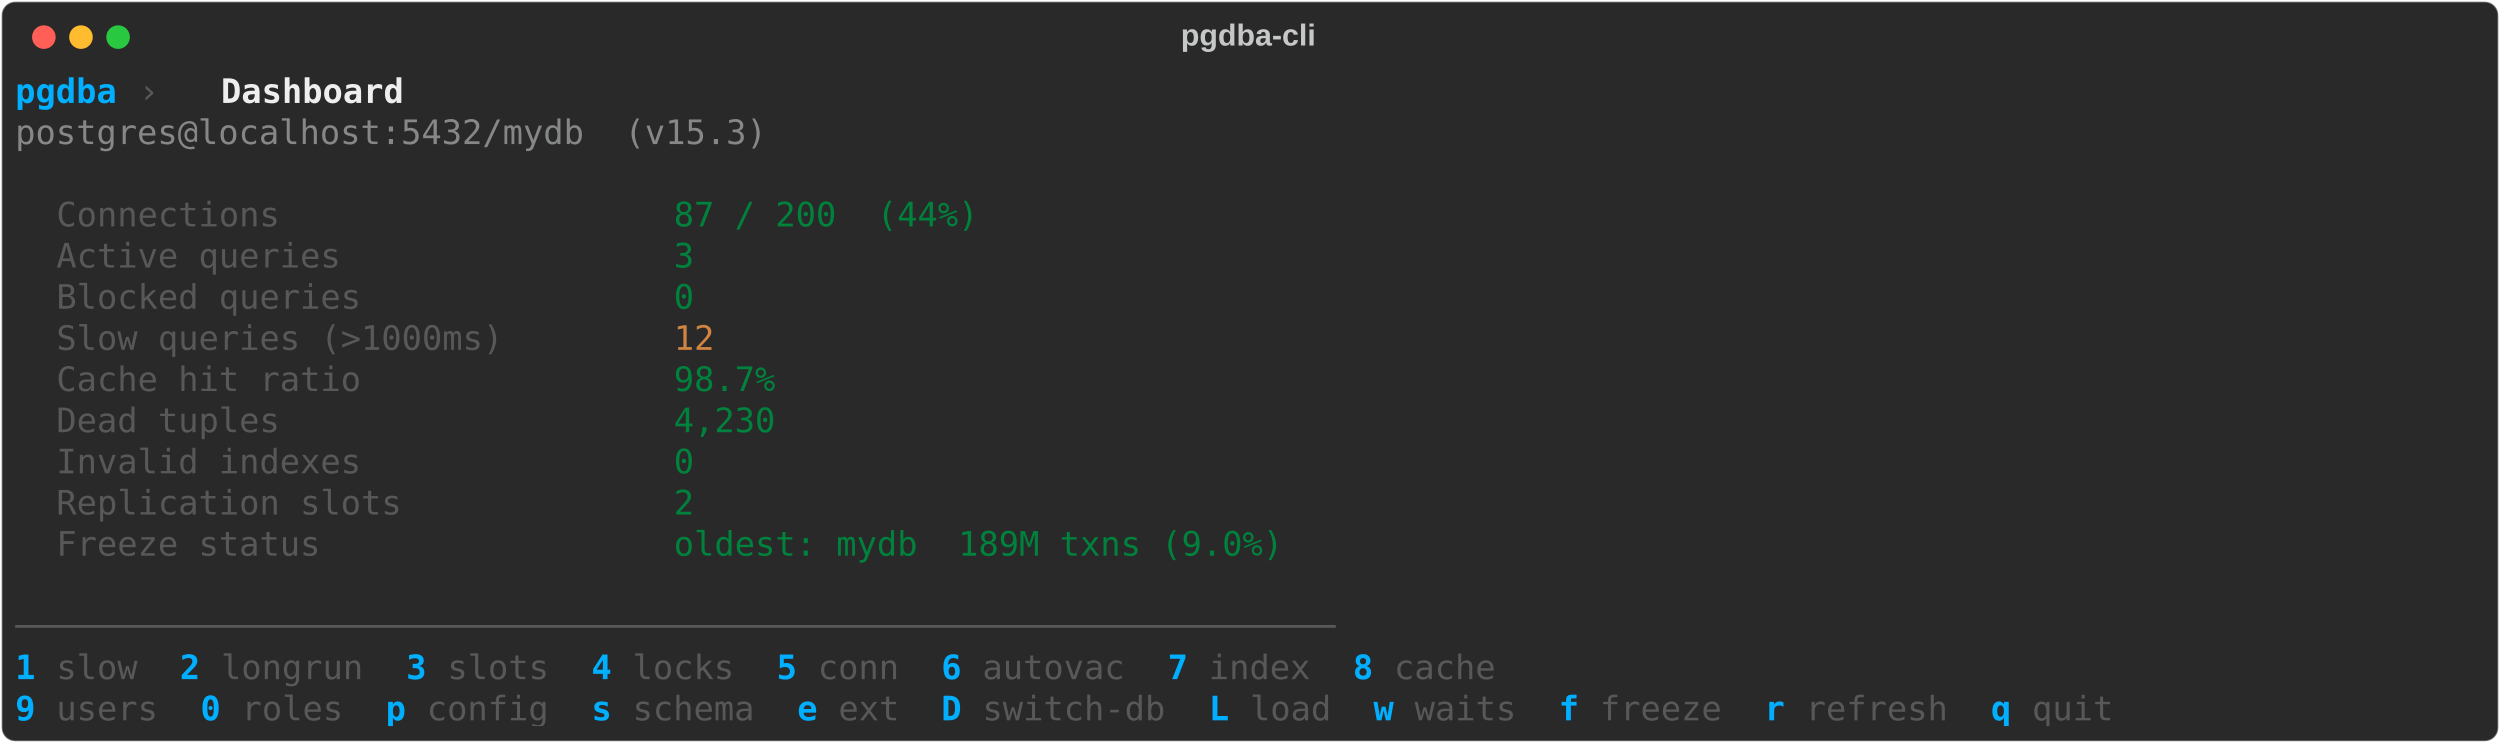
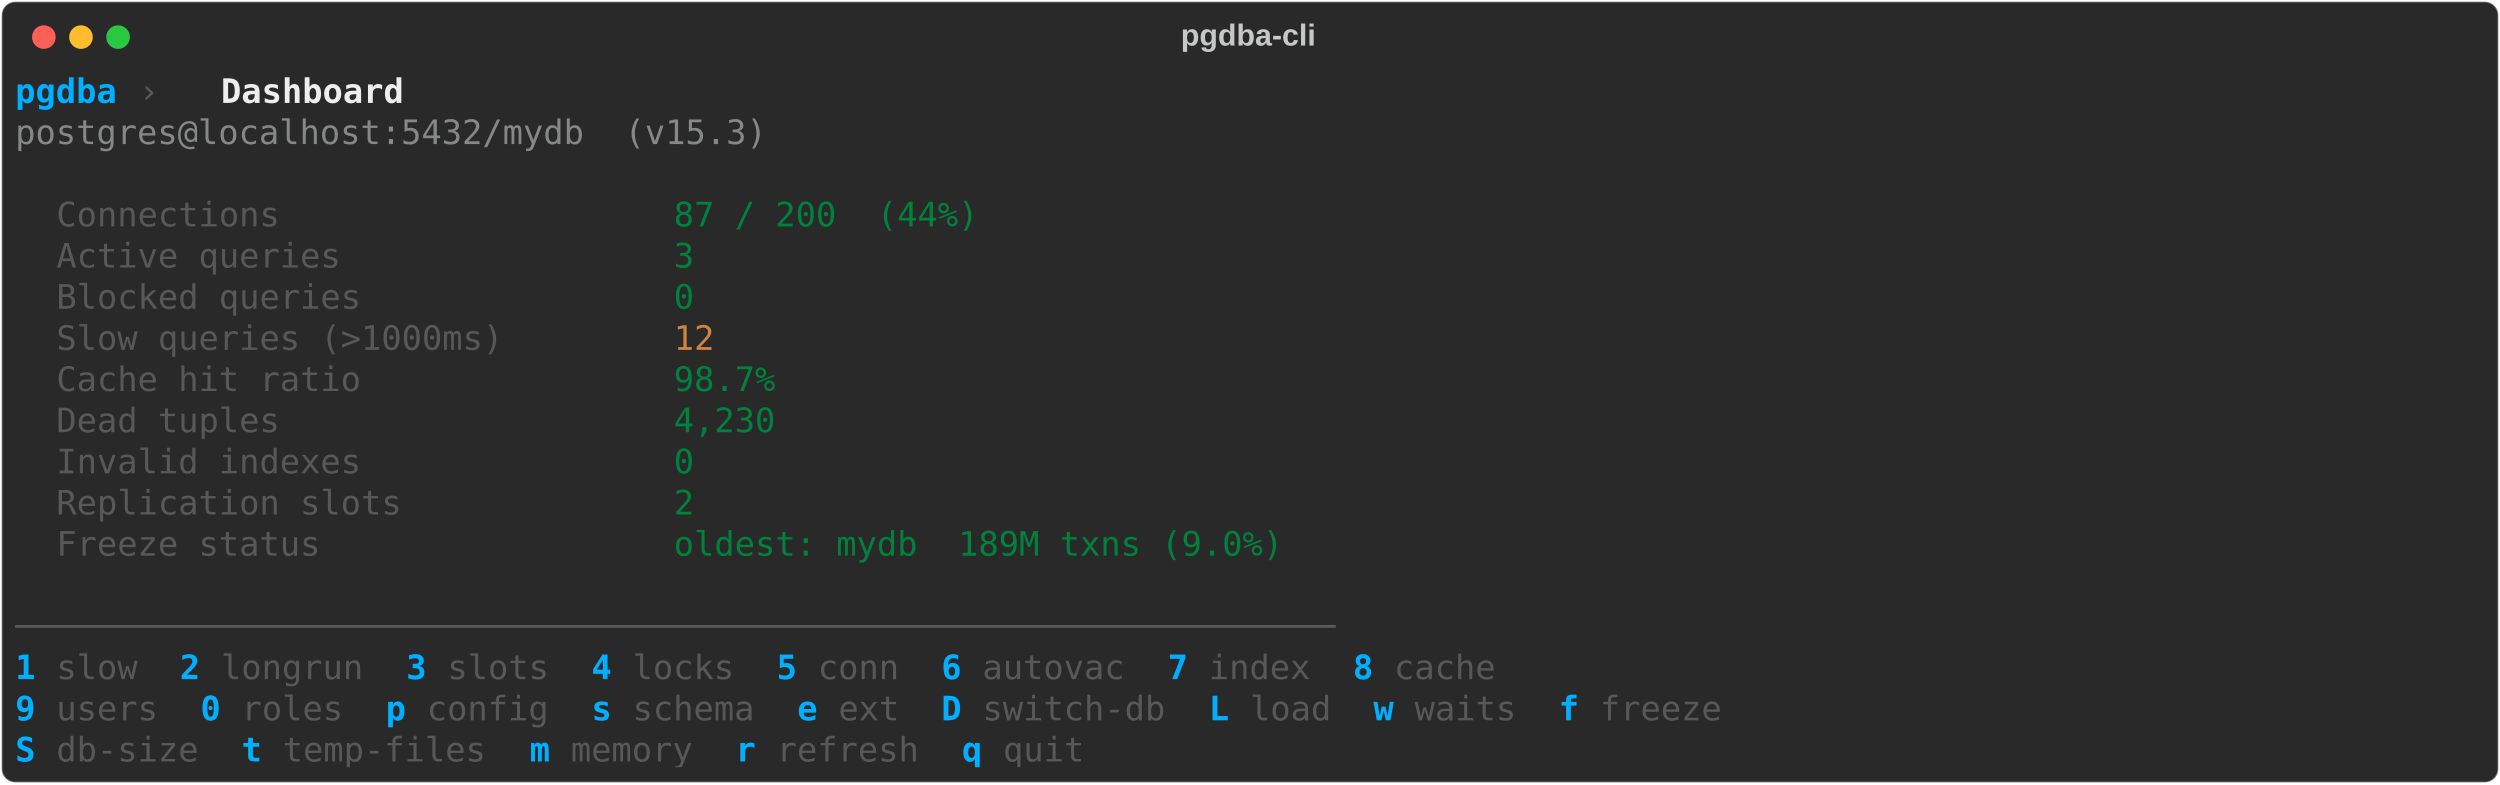
- <svg xmlns="http://www.w3.org/2000/svg" class="rich-terminal" viewBox="0 0 1482 440.4">
+ <svg xmlns="http://www.w3.org/2000/svg" class="rich-terminal" viewBox="0 0 1482 464.8">
  <style>

    @font-face {
        font-family: "Fira Code";
        src: local("FiraCode-Regular"),
                url("https://cdnjs.cloudflare.com/ajax/libs/firacode/6.2.0/woff2/FiraCode-Regular.woff2") format("woff2"),
                url("https://cdnjs.cloudflare.com/ajax/libs/firacode/6.2.0/woff/FiraCode-Regular.woff") format("woff");
        font-style: normal;
        font-weight: 400;
    }
    @font-face {
        font-family: "Fira Code";
        src: local("FiraCode-Bold"),
                url("https://cdnjs.cloudflare.com/ajax/libs/firacode/6.2.0/woff2/FiraCode-Bold.woff2") format("woff2"),
                url("https://cdnjs.cloudflare.com/ajax/libs/firacode/6.2.0/woff/FiraCode-Bold.woff") format("woff");
        font-style: bold;
        font-weight: 700;
    }

-     .terminal-1505413928-matrix {
+     .terminal-2795345714-matrix {
        font-family: Fira Code, monospace;
        font-size: 20px;
        line-height: 24.4px;
        font-variant-east-asian: full-width;
    }

-     .terminal-1505413928-title {
+     .terminal-2795345714-title {
        font-size: 18px;
        font-weight: bold;
        font-family: arial;
    }

-     .terminal-1505413928-r1 { fill: #00afff;font-weight: bold }
- .terminal-1505413928-r2 { fill: #c5c8c6 }
- .terminal-1505413928-r3 { fill: #585858 }
- .terminal-1505413928-r4 { fill: #eeeeee;font-weight: bold }
- .terminal-1505413928-r5 { fill: #868887 }
- .terminal-1505413928-r6 { fill: #00823d }
- .terminal-1505413928-r7 { fill: #d08442 }
+     .terminal-2795345714-r1 { fill: #00afff;font-weight: bold }
+ .terminal-2795345714-r2 { fill: #c5c8c6 }
+ .terminal-2795345714-r3 { fill: #585858 }
+ .terminal-2795345714-r4 { fill: #eeeeee;font-weight: bold }
+ .terminal-2795345714-r5 { fill: #868887 }
+ .terminal-2795345714-r6 { fill: #00823d }
+ .terminal-2795345714-r7 { fill: #d08442 }
    </style>
  <defs>
-     <clipPath id="terminal-1505413928-clip-terminal">
-       <rect x="0" y="0" width="1463.0" height="389.4" />
-     </clipPath>
-     <clipPath id="terminal-1505413928-line-0">
+     <clipPath id="terminal-2795345714-clip-terminal">
+       <rect x="0" y="0" width="1463.0" height="413.8" />
+     </clipPath>
+     <clipPath id="terminal-2795345714-line-0">
      <rect x="0" y="1.5" width="1464" height="24.65" />
    </clipPath>
-     <clipPath id="terminal-1505413928-line-1">
+     <clipPath id="terminal-2795345714-line-1">
      <rect x="0" y="25.9" width="1464" height="24.65" />
    </clipPath>
-     <clipPath id="terminal-1505413928-line-2">
+     <clipPath id="terminal-2795345714-line-2">
      <rect x="0" y="50.3" width="1464" height="24.65" />
    </clipPath>
-     <clipPath id="terminal-1505413928-line-3">
+     <clipPath id="terminal-2795345714-line-3">
      <rect x="0" y="74.7" width="1464" height="24.65" />
    </clipPath>
-     <clipPath id="terminal-1505413928-line-4">
+     <clipPath id="terminal-2795345714-line-4">
      <rect x="0" y="99.1" width="1464" height="24.65" />
    </clipPath>
-     <clipPath id="terminal-1505413928-line-5">
+     <clipPath id="terminal-2795345714-line-5">
      <rect x="0" y="123.5" width="1464" height="24.65" />
    </clipPath>
-     <clipPath id="terminal-1505413928-line-6">
+     <clipPath id="terminal-2795345714-line-6">
      <rect x="0" y="147.9" width="1464" height="24.65" />
    </clipPath>
-     <clipPath id="terminal-1505413928-line-7">
+     <clipPath id="terminal-2795345714-line-7">
      <rect x="0" y="172.3" width="1464" height="24.65" />
    </clipPath>
-     <clipPath id="terminal-1505413928-line-8">
+     <clipPath id="terminal-2795345714-line-8">
      <rect x="0" y="196.7" width="1464" height="24.65" />
    </clipPath>
-     <clipPath id="terminal-1505413928-line-9">
+     <clipPath id="terminal-2795345714-line-9">
      <rect x="0" y="221.1" width="1464" height="24.65" />
    </clipPath>
-     <clipPath id="terminal-1505413928-line-10">
+     <clipPath id="terminal-2795345714-line-10">
      <rect x="0" y="245.5" width="1464" height="24.65" />
    </clipPath>
-     <clipPath id="terminal-1505413928-line-11">
+     <clipPath id="terminal-2795345714-line-11">
      <rect x="0" y="269.9" width="1464" height="24.65" />
    </clipPath>
-     <clipPath id="terminal-1505413928-line-12">
+     <clipPath id="terminal-2795345714-line-12">
      <rect x="0" y="294.3" width="1464" height="24.65" />
    </clipPath>
-     <clipPath id="terminal-1505413928-line-13">
+     <clipPath id="terminal-2795345714-line-13">
      <rect x="0" y="318.7" width="1464" height="24.65" />
    </clipPath>
-     <clipPath id="terminal-1505413928-line-14">
+     <clipPath id="terminal-2795345714-line-14">
      <rect x="0" y="343.1" width="1464" height="24.65" />
    </clipPath>
+     <clipPath id="terminal-2795345714-line-15">
+       <rect x="0" y="367.5" width="1464" height="24.65" />
+     </clipPath>
  </defs>
-   <rect fill="#292929" stroke="rgba(255,255,255,0.35)" stroke-width="1" x="1" y="1" width="1480" height="438.4" rx="8" />
-   <text class="terminal-1505413928-title" fill="#c5c8c6" text-anchor="middle" x="740" y="27">pgdba-cli</text>
+   <rect fill="#292929" stroke="rgba(255,255,255,0.35)" stroke-width="1" x="1" y="1" width="1480" height="462.8" rx="8" />
+   <text class="terminal-2795345714-title" fill="#c5c8c6" text-anchor="middle" x="740" y="27">pgdba-cli</text>
  <g transform="translate(26,22)">
    <circle cx="0" cy="0" r="7" fill="#ff5f57" />
    <circle cx="22" cy="0" r="7" fill="#febc2e" />
    <circle cx="44" cy="0" r="7" fill="#28c840" />
  </g>
-   <g transform="translate(9, 41)" clip-path="url(#terminal-1505413928-clip-terminal)">
-     <g class="terminal-1505413928-matrix">
-       <text class="terminal-1505413928-r1" x="0" y="20" textLength="61" clip-path="url(#terminal-1505413928-line-0)">pgdba</text>
-       <text class="terminal-1505413928-r3" x="73.2" y="20" textLength="36.6" clip-path="url(#terminal-1505413928-line-0)"> › </text>
-       <text class="terminal-1505413928-r4" x="122" y="20" textLength="109.8" clip-path="url(#terminal-1505413928-line-0)">Dashboard</text>
-       <text class="terminal-1505413928-r2" x="1464" y="20" textLength="12.2" clip-path="url(#terminal-1505413928-line-0)">
- </text>
-       <text class="terminal-1505413928-r5" x="0" y="44.4" textLength="451.4" clip-path="url(#terminal-1505413928-line-1)">postgres@localhost:5432/mydb  (v15.3)</text>
-       <text class="terminal-1505413928-r2" x="1464" y="44.4" textLength="12.2" clip-path="url(#terminal-1505413928-line-1)">
- </text>
-       <text class="terminal-1505413928-r2" x="1464" y="68.8" textLength="12.2" clip-path="url(#terminal-1505413928-line-2)">
- </text>
-       <text class="terminal-1505413928-r3" x="24.4" y="93.2" textLength="341.6" clip-path="url(#terminal-1505413928-line-3)">Connections                 </text>
-       <text class="terminal-1505413928-r6" x="390.4" y="93.2" textLength="183" clip-path="url(#terminal-1505413928-line-3)">87 / 200  (44%)</text>
-       <text class="terminal-1505413928-r2" x="1464" y="93.2" textLength="12.2" clip-path="url(#terminal-1505413928-line-3)">
- </text>
-       <text class="terminal-1505413928-r3" x="24.4" y="117.6" textLength="341.6" clip-path="url(#terminal-1505413928-line-4)">Active queries              </text>
-       <text class="terminal-1505413928-r6" x="390.4" y="117.6" textLength="12.2" clip-path="url(#terminal-1505413928-line-4)">3</text>
-       <text class="terminal-1505413928-r2" x="1464" y="117.6" textLength="12.2" clip-path="url(#terminal-1505413928-line-4)">
- </text>
-       <text class="terminal-1505413928-r3" x="24.4" y="142" textLength="341.6" clip-path="url(#terminal-1505413928-line-5)">Blocked queries             </text>
-       <text class="terminal-1505413928-r6" x="390.4" y="142" textLength="12.2" clip-path="url(#terminal-1505413928-line-5)">0</text>
-       <text class="terminal-1505413928-r2" x="1464" y="142" textLength="12.2" clip-path="url(#terminal-1505413928-line-5)">
- </text>
-       <text class="terminal-1505413928-r3" x="24.4" y="166.4" textLength="341.6" clip-path="url(#terminal-1505413928-line-6)">Slow queries (&gt;1000ms)      </text>
-       <text class="terminal-1505413928-r7" x="390.4" y="166.4" textLength="24.4" clip-path="url(#terminal-1505413928-line-6)">12</text>
-       <text class="terminal-1505413928-r2" x="1464" y="166.4" textLength="12.2" clip-path="url(#terminal-1505413928-line-6)">
- </text>
-       <text class="terminal-1505413928-r3" x="24.4" y="190.8" textLength="341.6" clip-path="url(#terminal-1505413928-line-7)">Cache hit ratio             </text>
-       <text class="terminal-1505413928-r6" x="390.4" y="190.8" textLength="61" clip-path="url(#terminal-1505413928-line-7)">98.7%</text>
-       <text class="terminal-1505413928-r2" x="1464" y="190.8" textLength="12.2" clip-path="url(#terminal-1505413928-line-7)">
- </text>
-       <text class="terminal-1505413928-r3" x="24.4" y="215.2" textLength="341.6" clip-path="url(#terminal-1505413928-line-8)">Dead tuples                 </text>
-       <text class="terminal-1505413928-r6" x="390.4" y="215.2" textLength="61" clip-path="url(#terminal-1505413928-line-8)">4,230</text>
-       <text class="terminal-1505413928-r2" x="1464" y="215.2" textLength="12.2" clip-path="url(#terminal-1505413928-line-8)">
- </text>
-       <text class="terminal-1505413928-r3" x="24.4" y="239.6" textLength="341.6" clip-path="url(#terminal-1505413928-line-9)">Invalid indexes             </text>
-       <text class="terminal-1505413928-r6" x="390.4" y="239.6" textLength="12.2" clip-path="url(#terminal-1505413928-line-9)">0</text>
-       <text class="terminal-1505413928-r2" x="1464" y="239.6" textLength="12.2" clip-path="url(#terminal-1505413928-line-9)">
- </text>
-       <text class="terminal-1505413928-r3" x="24.4" y="264" textLength="341.6" clip-path="url(#terminal-1505413928-line-10)">Replication slots           </text>
-       <text class="terminal-1505413928-r6" x="390.4" y="264" textLength="12.2" clip-path="url(#terminal-1505413928-line-10)">2</text>
-       <text class="terminal-1505413928-r2" x="1464" y="264" textLength="12.2" clip-path="url(#terminal-1505413928-line-10)">
- </text>
-       <text class="terminal-1505413928-r3" x="24.4" y="288.4" textLength="341.6" clip-path="url(#terminal-1505413928-line-11)">Freeze status               </text>
-       <text class="terminal-1505413928-r6" x="390.4" y="288.4" textLength="366" clip-path="url(#terminal-1505413928-line-11)">oldest: mydb  189M txns (9.0%)</text>
-       <text class="terminal-1505413928-r2" x="1464" y="288.4" textLength="12.2" clip-path="url(#terminal-1505413928-line-11)">
- </text>
-       <text class="terminal-1505413928-r2" x="1464" y="312.8" textLength="12.2" clip-path="url(#terminal-1505413928-line-12)">
- </text>
-       <text class="terminal-1505413928-r3" x="0" y="337.2" textLength="793" clip-path="url(#terminal-1505413928-line-13)">─────────────────────────────────────────────────────────────────</text>
-       <text class="terminal-1505413928-r2" x="1464" y="337.2" textLength="12.2" clip-path="url(#terminal-1505413928-line-13)">
- </text>
-       <text class="terminal-1505413928-r1" x="0" y="361.6" textLength="12.2" clip-path="url(#terminal-1505413928-line-14)">1</text>
-       <text class="terminal-1505413928-r3" x="24.4" y="361.6" textLength="48.8" clip-path="url(#terminal-1505413928-line-14)">slow</text>
-       <text class="terminal-1505413928-r1" x="97.6" y="361.6" textLength="12.2" clip-path="url(#terminal-1505413928-line-14)">2</text>
-       <text class="terminal-1505413928-r3" x="122" y="361.6" textLength="85.4" clip-path="url(#terminal-1505413928-line-14)">longrun</text>
-       <text class="terminal-1505413928-r1" x="231.8" y="361.6" textLength="12.2" clip-path="url(#terminal-1505413928-line-14)">3</text>
-       <text class="terminal-1505413928-r3" x="256.2" y="361.6" textLength="61" clip-path="url(#terminal-1505413928-line-14)">slots</text>
-       <text class="terminal-1505413928-r1" x="341.6" y="361.6" textLength="12.2" clip-path="url(#terminal-1505413928-line-14)">4</text>
-       <text class="terminal-1505413928-r3" x="366" y="361.6" textLength="61" clip-path="url(#terminal-1505413928-line-14)">locks</text>
-       <text class="terminal-1505413928-r1" x="451.4" y="361.6" textLength="12.2" clip-path="url(#terminal-1505413928-line-14)">5</text>
-       <text class="terminal-1505413928-r3" x="475.8" y="361.6" textLength="48.8" clip-path="url(#terminal-1505413928-line-14)">conn</text>
-       <text class="terminal-1505413928-r1" x="549" y="361.6" textLength="12.2" clip-path="url(#terminal-1505413928-line-14)">6</text>
-       <text class="terminal-1505413928-r3" x="573.4" y="361.6" textLength="85.4" clip-path="url(#terminal-1505413928-line-14)">autovac</text>
-       <text class="terminal-1505413928-r1" x="683.2" y="361.6" textLength="12.2" clip-path="url(#terminal-1505413928-line-14)">7</text>
-       <text class="terminal-1505413928-r3" x="707.6" y="361.6" textLength="61" clip-path="url(#terminal-1505413928-line-14)">index</text>
-       <text class="terminal-1505413928-r1" x="793" y="361.6" textLength="12.2" clip-path="url(#terminal-1505413928-line-14)">8</text>
-       <text class="terminal-1505413928-r3" x="817.4" y="361.6" textLength="61" clip-path="url(#terminal-1505413928-line-14)">cache</text>
-       <text class="terminal-1505413928-r2" x="1464" y="361.6" textLength="12.2" clip-path="url(#terminal-1505413928-line-14)">
- </text>
-       <text class="terminal-1505413928-r1" x="0" y="386" textLength="12.2" clip-path="url(#terminal-1505413928-line-15)">9</text>
-       <text class="terminal-1505413928-r3" x="24.4" y="386" textLength="61" clip-path="url(#terminal-1505413928-line-15)">users</text>
-       <text class="terminal-1505413928-r1" x="109.8" y="386" textLength="12.2" clip-path="url(#terminal-1505413928-line-15)">0</text>
-       <text class="terminal-1505413928-r3" x="134.2" y="386" textLength="61" clip-path="url(#terminal-1505413928-line-15)">roles</text>
-       <text class="terminal-1505413928-r1" x="219.6" y="386" textLength="12.2" clip-path="url(#terminal-1505413928-line-15)">p</text>
-       <text class="terminal-1505413928-r3" x="244" y="386" textLength="73.2" clip-path="url(#terminal-1505413928-line-15)">config</text>
-       <text class="terminal-1505413928-r1" x="341.6" y="386" textLength="12.2" clip-path="url(#terminal-1505413928-line-15)">s</text>
-       <text class="terminal-1505413928-r3" x="366" y="386" textLength="73.2" clip-path="url(#terminal-1505413928-line-15)">schema</text>
-       <text class="terminal-1505413928-r1" x="463.6" y="386" textLength="12.2" clip-path="url(#terminal-1505413928-line-15)">e</text>
-       <text class="terminal-1505413928-r3" x="488" y="386" textLength="36.6" clip-path="url(#terminal-1505413928-line-15)">ext</text>
-       <text class="terminal-1505413928-r1" x="549" y="386" textLength="12.2" clip-path="url(#terminal-1505413928-line-15)">D</text>
-       <text class="terminal-1505413928-r3" x="573.4" y="386" textLength="109.8" clip-path="url(#terminal-1505413928-line-15)">switch-db</text>
-       <text class="terminal-1505413928-r1" x="707.6" y="386" textLength="12.2" clip-path="url(#terminal-1505413928-line-15)">L</text>
-       <text class="terminal-1505413928-r3" x="732" y="386" textLength="48.8" clip-path="url(#terminal-1505413928-line-15)">load</text>
-       <text class="terminal-1505413928-r1" x="805.2" y="386" textLength="12.2" clip-path="url(#terminal-1505413928-line-15)">w</text>
-       <text class="terminal-1505413928-r3" x="829.6" y="386" textLength="61" clip-path="url(#terminal-1505413928-line-15)">waits</text>
-       <text class="terminal-1505413928-r1" x="915" y="386" textLength="12.2" clip-path="url(#terminal-1505413928-line-15)">f</text>
-       <text class="terminal-1505413928-r3" x="939.4" y="386" textLength="73.2" clip-path="url(#terminal-1505413928-line-15)">freeze</text>
-       <text class="terminal-1505413928-r1" x="1037" y="386" textLength="12.2" clip-path="url(#terminal-1505413928-line-15)">r</text>
-       <text class="terminal-1505413928-r3" x="1061.4" y="386" textLength="85.4" clip-path="url(#terminal-1505413928-line-15)">refresh</text>
-       <text class="terminal-1505413928-r1" x="1171.2" y="386" textLength="12.2" clip-path="url(#terminal-1505413928-line-15)">q</text>
-       <text class="terminal-1505413928-r3" x="1195.6" y="386" textLength="48.8" clip-path="url(#terminal-1505413928-line-15)">quit</text>
-       <text class="terminal-1505413928-r2" x="1464" y="386" textLength="12.2" clip-path="url(#terminal-1505413928-line-15)">
+   <g transform="translate(9, 41)" clip-path="url(#terminal-2795345714-clip-terminal)">
+     <g class="terminal-2795345714-matrix">
+       <text class="terminal-2795345714-r1" x="0" y="20" textLength="61" clip-path="url(#terminal-2795345714-line-0)">pgdba</text>
+       <text class="terminal-2795345714-r3" x="73.2" y="20" textLength="36.6" clip-path="url(#terminal-2795345714-line-0)"> › </text>
+       <text class="terminal-2795345714-r4" x="122" y="20" textLength="109.8" clip-path="url(#terminal-2795345714-line-0)">Dashboard</text>
+       <text class="terminal-2795345714-r2" x="1464" y="20" textLength="12.2" clip-path="url(#terminal-2795345714-line-0)">
+ </text>
+       <text class="terminal-2795345714-r5" x="0" y="44.4" textLength="451.4" clip-path="url(#terminal-2795345714-line-1)">postgres@localhost:5432/mydb  (v15.3)</text>
+       <text class="terminal-2795345714-r2" x="1464" y="44.4" textLength="12.2" clip-path="url(#terminal-2795345714-line-1)">
+ </text>
+       <text class="terminal-2795345714-r2" x="1464" y="68.8" textLength="12.2" clip-path="url(#terminal-2795345714-line-2)">
+ </text>
+       <text class="terminal-2795345714-r3" x="24.4" y="93.2" textLength="341.6" clip-path="url(#terminal-2795345714-line-3)">Connections                 </text>
+       <text class="terminal-2795345714-r6" x="390.4" y="93.2" textLength="183" clip-path="url(#terminal-2795345714-line-3)">87 / 200  (44%)</text>
+       <text class="terminal-2795345714-r2" x="1464" y="93.2" textLength="12.2" clip-path="url(#terminal-2795345714-line-3)">
+ </text>
+       <text class="terminal-2795345714-r3" x="24.4" y="117.6" textLength="341.6" clip-path="url(#terminal-2795345714-line-4)">Active queries              </text>
+       <text class="terminal-2795345714-r6" x="390.4" y="117.6" textLength="12.2" clip-path="url(#terminal-2795345714-line-4)">3</text>
+       <text class="terminal-2795345714-r2" x="1464" y="117.6" textLength="12.2" clip-path="url(#terminal-2795345714-line-4)">
+ </text>
+       <text class="terminal-2795345714-r3" x="24.4" y="142" textLength="341.6" clip-path="url(#terminal-2795345714-line-5)">Blocked queries             </text>
+       <text class="terminal-2795345714-r6" x="390.4" y="142" textLength="12.2" clip-path="url(#terminal-2795345714-line-5)">0</text>
+       <text class="terminal-2795345714-r2" x="1464" y="142" textLength="12.2" clip-path="url(#terminal-2795345714-line-5)">
+ </text>
+       <text class="terminal-2795345714-r3" x="24.4" y="166.4" textLength="341.6" clip-path="url(#terminal-2795345714-line-6)">Slow queries (&gt;1000ms)      </text>
+       <text class="terminal-2795345714-r7" x="390.4" y="166.4" textLength="24.4" clip-path="url(#terminal-2795345714-line-6)">12</text>
+       <text class="terminal-2795345714-r2" x="1464" y="166.4" textLength="12.2" clip-path="url(#terminal-2795345714-line-6)">
+ </text>
+       <text class="terminal-2795345714-r3" x="24.4" y="190.8" textLength="341.6" clip-path="url(#terminal-2795345714-line-7)">Cache hit ratio             </text>
+       <text class="terminal-2795345714-r6" x="390.4" y="190.8" textLength="61" clip-path="url(#terminal-2795345714-line-7)">98.7%</text>
+       <text class="terminal-2795345714-r2" x="1464" y="190.8" textLength="12.2" clip-path="url(#terminal-2795345714-line-7)">
+ </text>
+       <text class="terminal-2795345714-r3" x="24.4" y="215.2" textLength="341.6" clip-path="url(#terminal-2795345714-line-8)">Dead tuples                 </text>
+       <text class="terminal-2795345714-r6" x="390.4" y="215.2" textLength="61" clip-path="url(#terminal-2795345714-line-8)">4,230</text>
+       <text class="terminal-2795345714-r2" x="1464" y="215.2" textLength="12.2" clip-path="url(#terminal-2795345714-line-8)">
+ </text>
+       <text class="terminal-2795345714-r3" x="24.4" y="239.6" textLength="341.6" clip-path="url(#terminal-2795345714-line-9)">Invalid indexes             </text>
+       <text class="terminal-2795345714-r6" x="390.4" y="239.6" textLength="12.2" clip-path="url(#terminal-2795345714-line-9)">0</text>
+       <text class="terminal-2795345714-r2" x="1464" y="239.6" textLength="12.2" clip-path="url(#terminal-2795345714-line-9)">
+ </text>
+       <text class="terminal-2795345714-r3" x="24.4" y="264" textLength="341.6" clip-path="url(#terminal-2795345714-line-10)">Replication slots           </text>
+       <text class="terminal-2795345714-r6" x="390.4" y="264" textLength="12.2" clip-path="url(#terminal-2795345714-line-10)">2</text>
+       <text class="terminal-2795345714-r2" x="1464" y="264" textLength="12.2" clip-path="url(#terminal-2795345714-line-10)">
+ </text>
+       <text class="terminal-2795345714-r3" x="24.4" y="288.4" textLength="341.6" clip-path="url(#terminal-2795345714-line-11)">Freeze status               </text>
+       <text class="terminal-2795345714-r6" x="390.4" y="288.4" textLength="366" clip-path="url(#terminal-2795345714-line-11)">oldest: mydb  189M txns (9.0%)</text>
+       <text class="terminal-2795345714-r2" x="1464" y="288.4" textLength="12.2" clip-path="url(#terminal-2795345714-line-11)">
+ </text>
+       <text class="terminal-2795345714-r2" x="1464" y="312.8" textLength="12.2" clip-path="url(#terminal-2795345714-line-12)">
+ </text>
+       <text class="terminal-2795345714-r3" x="0" y="337.2" textLength="793" clip-path="url(#terminal-2795345714-line-13)">─────────────────────────────────────────────────────────────────</text>
+       <text class="terminal-2795345714-r2" x="1464" y="337.2" textLength="12.2" clip-path="url(#terminal-2795345714-line-13)">
+ </text>
+       <text class="terminal-2795345714-r1" x="0" y="361.6" textLength="12.2" clip-path="url(#terminal-2795345714-line-14)">1</text>
+       <text class="terminal-2795345714-r3" x="24.4" y="361.6" textLength="48.8" clip-path="url(#terminal-2795345714-line-14)">slow</text>
+       <text class="terminal-2795345714-r1" x="97.6" y="361.6" textLength="12.2" clip-path="url(#terminal-2795345714-line-14)">2</text>
+       <text class="terminal-2795345714-r3" x="122" y="361.6" textLength="85.4" clip-path="url(#terminal-2795345714-line-14)">longrun</text>
+       <text class="terminal-2795345714-r1" x="231.8" y="361.6" textLength="12.2" clip-path="url(#terminal-2795345714-line-14)">3</text>
+       <text class="terminal-2795345714-r3" x="256.2" y="361.6" textLength="61" clip-path="url(#terminal-2795345714-line-14)">slots</text>
+       <text class="terminal-2795345714-r1" x="341.6" y="361.6" textLength="12.2" clip-path="url(#terminal-2795345714-line-14)">4</text>
+       <text class="terminal-2795345714-r3" x="366" y="361.6" textLength="61" clip-path="url(#terminal-2795345714-line-14)">locks</text>
+       <text class="terminal-2795345714-r1" x="451.4" y="361.6" textLength="12.2" clip-path="url(#terminal-2795345714-line-14)">5</text>
+       <text class="terminal-2795345714-r3" x="475.8" y="361.6" textLength="48.8" clip-path="url(#terminal-2795345714-line-14)">conn</text>
+       <text class="terminal-2795345714-r1" x="549" y="361.6" textLength="12.2" clip-path="url(#terminal-2795345714-line-14)">6</text>
+       <text class="terminal-2795345714-r3" x="573.4" y="361.6" textLength="85.4" clip-path="url(#terminal-2795345714-line-14)">autovac</text>
+       <text class="terminal-2795345714-r1" x="683.2" y="361.6" textLength="12.2" clip-path="url(#terminal-2795345714-line-14)">7</text>
+       <text class="terminal-2795345714-r3" x="707.6" y="361.6" textLength="61" clip-path="url(#terminal-2795345714-line-14)">index</text>
+       <text class="terminal-2795345714-r1" x="793" y="361.6" textLength="12.2" clip-path="url(#terminal-2795345714-line-14)">8</text>
+       <text class="terminal-2795345714-r3" x="817.4" y="361.6" textLength="61" clip-path="url(#terminal-2795345714-line-14)">cache</text>
+       <text class="terminal-2795345714-r2" x="1464" y="361.6" textLength="12.2" clip-path="url(#terminal-2795345714-line-14)">
+ </text>
+       <text class="terminal-2795345714-r1" x="0" y="386" textLength="12.2" clip-path="url(#terminal-2795345714-line-15)">9</text>
+       <text class="terminal-2795345714-r3" x="24.4" y="386" textLength="61" clip-path="url(#terminal-2795345714-line-15)">users</text>
+       <text class="terminal-2795345714-r1" x="109.8" y="386" textLength="12.2" clip-path="url(#terminal-2795345714-line-15)">0</text>
+       <text class="terminal-2795345714-r3" x="134.2" y="386" textLength="61" clip-path="url(#terminal-2795345714-line-15)">roles</text>
+       <text class="terminal-2795345714-r1" x="219.6" y="386" textLength="12.2" clip-path="url(#terminal-2795345714-line-15)">p</text>
+       <text class="terminal-2795345714-r3" x="244" y="386" textLength="73.2" clip-path="url(#terminal-2795345714-line-15)">config</text>
+       <text class="terminal-2795345714-r1" x="341.6" y="386" textLength="12.2" clip-path="url(#terminal-2795345714-line-15)">s</text>
+       <text class="terminal-2795345714-r3" x="366" y="386" textLength="73.2" clip-path="url(#terminal-2795345714-line-15)">schema</text>
+       <text class="terminal-2795345714-r1" x="463.6" y="386" textLength="12.2" clip-path="url(#terminal-2795345714-line-15)">e</text>
+       <text class="terminal-2795345714-r3" x="488" y="386" textLength="36.6" clip-path="url(#terminal-2795345714-line-15)">ext</text>
+       <text class="terminal-2795345714-r1" x="549" y="386" textLength="12.2" clip-path="url(#terminal-2795345714-line-15)">D</text>
+       <text class="terminal-2795345714-r3" x="573.4" y="386" textLength="109.8" clip-path="url(#terminal-2795345714-line-15)">switch-db</text>
+       <text class="terminal-2795345714-r1" x="707.6" y="386" textLength="12.2" clip-path="url(#terminal-2795345714-line-15)">L</text>
+       <text class="terminal-2795345714-r3" x="732" y="386" textLength="48.8" clip-path="url(#terminal-2795345714-line-15)">load</text>
+       <text class="terminal-2795345714-r1" x="805.2" y="386" textLength="12.2" clip-path="url(#terminal-2795345714-line-15)">w</text>
+       <text class="terminal-2795345714-r3" x="829.6" y="386" textLength="61" clip-path="url(#terminal-2795345714-line-15)">waits</text>
+       <text class="terminal-2795345714-r1" x="915" y="386" textLength="12.2" clip-path="url(#terminal-2795345714-line-15)">f</text>
+       <text class="terminal-2795345714-r3" x="939.4" y="386" textLength="73.2" clip-path="url(#terminal-2795345714-line-15)">freeze</text>
+       <text class="terminal-2795345714-r2" x="1464" y="386" textLength="12.2" clip-path="url(#terminal-2795345714-line-15)">
+ </text>
+       <text class="terminal-2795345714-r1" x="0" y="410.4" textLength="12.2" clip-path="url(#terminal-2795345714-line-16)">S</text>
+       <text class="terminal-2795345714-r3" x="24.4" y="410.4" textLength="85.4" clip-path="url(#terminal-2795345714-line-16)">db-size</text>
+       <text class="terminal-2795345714-r1" x="134.2" y="410.4" textLength="12.2" clip-path="url(#terminal-2795345714-line-16)">t</text>
+       <text class="terminal-2795345714-r3" x="158.6" y="410.4" textLength="122" clip-path="url(#terminal-2795345714-line-16)">temp-files</text>
+       <text class="terminal-2795345714-r1" x="305" y="410.4" textLength="12.2" clip-path="url(#terminal-2795345714-line-16)">m</text>
+       <text class="terminal-2795345714-r3" x="329.4" y="410.4" textLength="73.2" clip-path="url(#terminal-2795345714-line-16)">memory</text>
+       <text class="terminal-2795345714-r1" x="427" y="410.4" textLength="12.2" clip-path="url(#terminal-2795345714-line-16)">r</text>
+       <text class="terminal-2795345714-r3" x="451.4" y="410.4" textLength="85.4" clip-path="url(#terminal-2795345714-line-16)">refresh</text>
+       <text class="terminal-2795345714-r1" x="561.2" y="410.4" textLength="12.2" clip-path="url(#terminal-2795345714-line-16)">q</text>
+       <text class="terminal-2795345714-r3" x="585.6" y="410.4" textLength="48.8" clip-path="url(#terminal-2795345714-line-16)">quit</text>
+       <text class="terminal-2795345714-r2" x="1464" y="410.4" textLength="12.2" clip-path="url(#terminal-2795345714-line-16)">
</text>
    </g>
  </g>
</svg>
